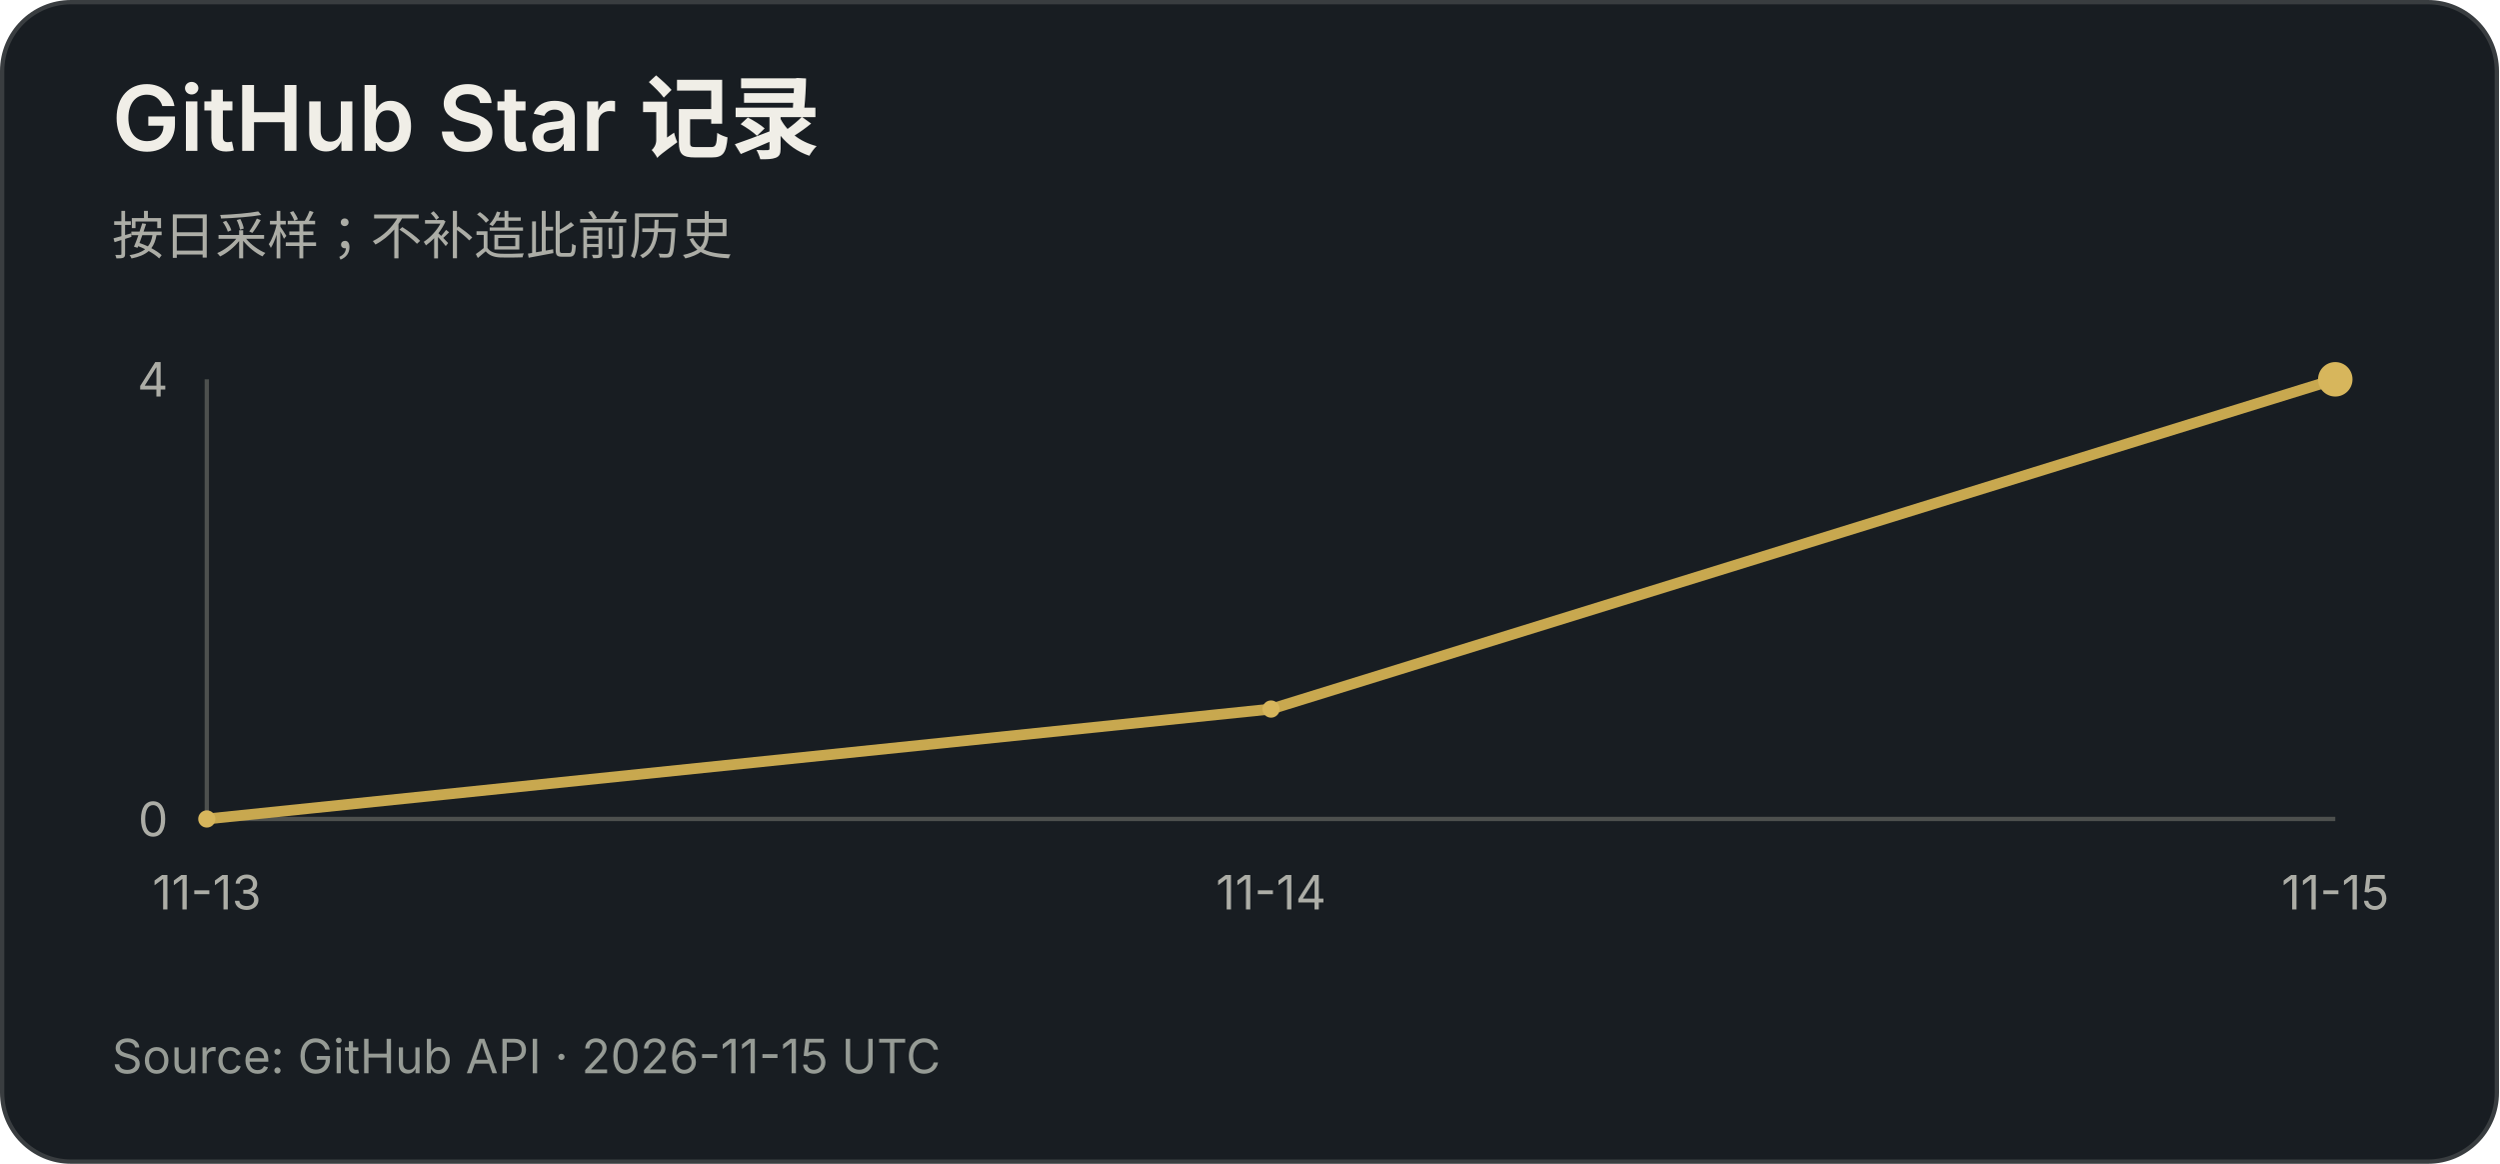
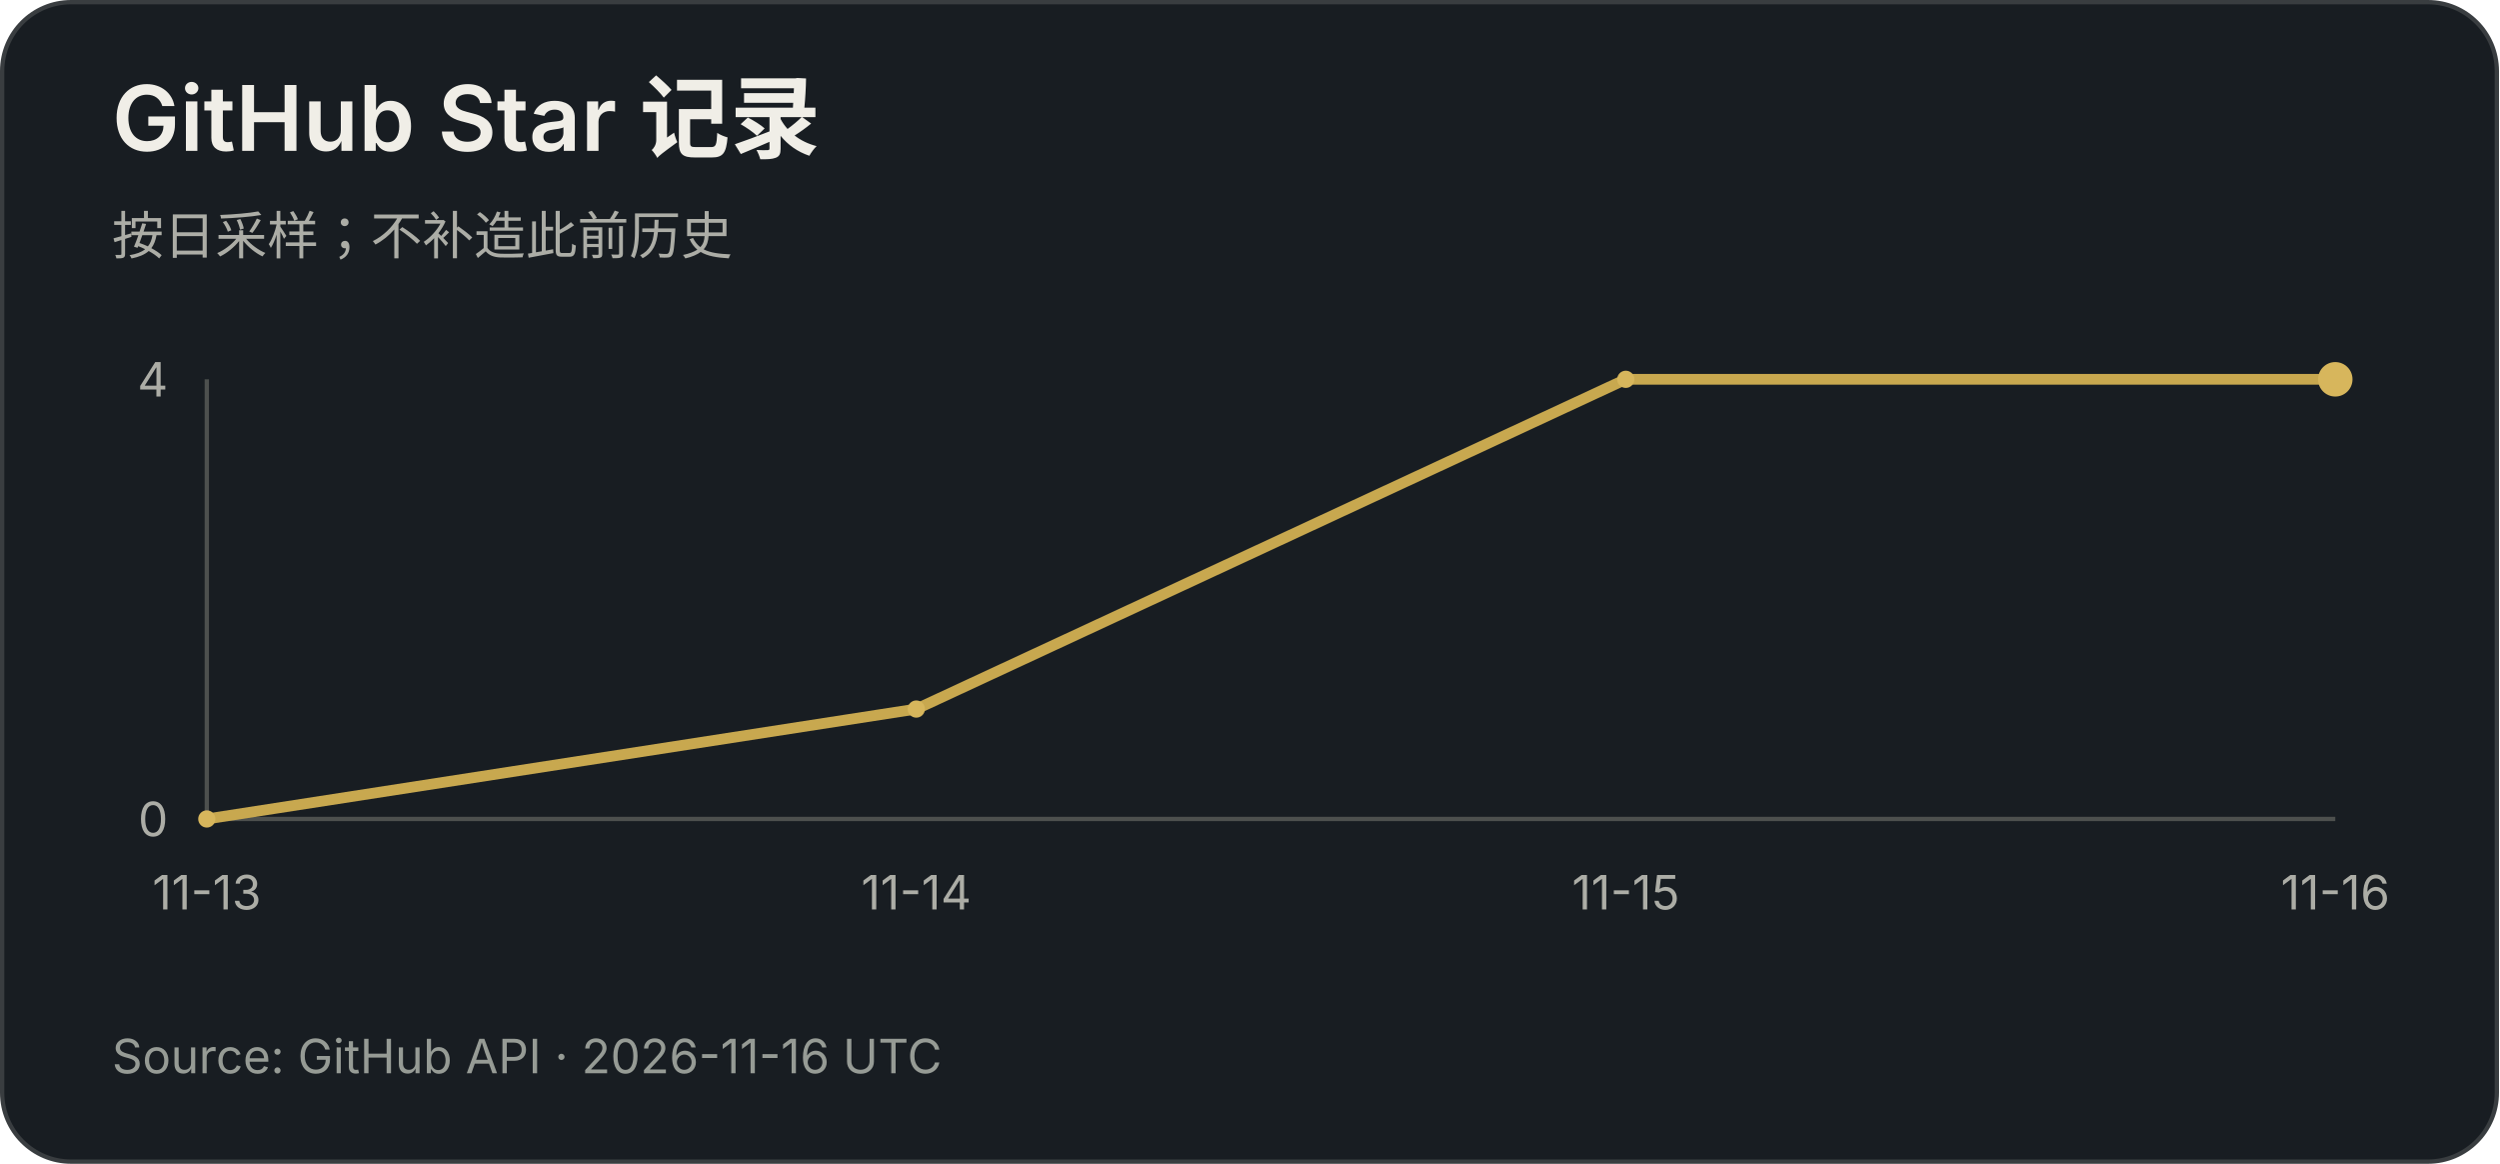
<svg xmlns="http://www.w3.org/2000/svg" width="580" height="270" viewBox="0 0 580 270" role="img" aria-label="GitHub Star 记录">
  <rect x=".5" y=".5" width="579" height="269" rx="16" fill="#181d22" stroke="#393d40" />
  <g font-family="-apple-system,BlinkMacSystemFont,Segoe UI,sans-serif">
    <text x="26" y="35" fill="#f0eee7" font-size="21" font-weight="600">GitHub Star 记录</text>
    <text x="26" y="59" fill="#acada6" font-size="12">按日采样；不补造此前历史</text>
    <path d="M48 88V190H542" fill="none" stroke="#4d504e" />
    <text x="39" y="92" text-anchor="end" fill="#acada6" font-size="11">4</text>
    <text x="39" y="194" text-anchor="end" fill="#acada6" font-size="11">0</text>
-     <polyline points="48,190 295,164.5 542,88" fill="none" stroke="#c8a84f" stroke-width="2.5" />
+     <polyline points="48,190 212.667,164.5 377.333,88 542,88" fill="none" stroke="#c8a84f" stroke-width="2.5" />
    <circle cx="48" cy="190" r="2" fill="#d7b65c" />
-     <circle cx="295" cy="164.5" r="2" fill="#d7b65c" />
+     <circle cx="212.667" cy="164.5" r="2" fill="#d7b65c" />
+     <circle cx="377.333" cy="88" r="2" fill="#d7b65c" />
    <circle cx="542" cy="88" r="4" fill="#d7b65c" />
    <text x="48" y="211" text-anchor="middle" fill="#acada6" font-size="11">11-13</text>
-     <text x="295" y="211" text-anchor="middle" fill="#acada6" font-size="11">11-14</text>
-     <text x="542" y="211" text-anchor="middle" fill="#acada6" font-size="11">11-15</text>
-     <text x="26" y="249" fill="#969b95" font-size="11">Source: GitHub API · 2026-11-15 UTC</text>
+     <text x="212.667" y="211" text-anchor="middle" fill="#acada6" font-size="11">11-14</text>
+     <text x="377.333" y="211" text-anchor="middle" fill="#acada6" font-size="11">11-15</text>
+     <text x="542" y="211" text-anchor="middle" fill="#acada6" font-size="11">11-16</text>
+     <text x="26" y="249" fill="#969b95" font-size="11">Source: GitHub API · 2026-11-16 UTC</text>
  </g>
</svg>
